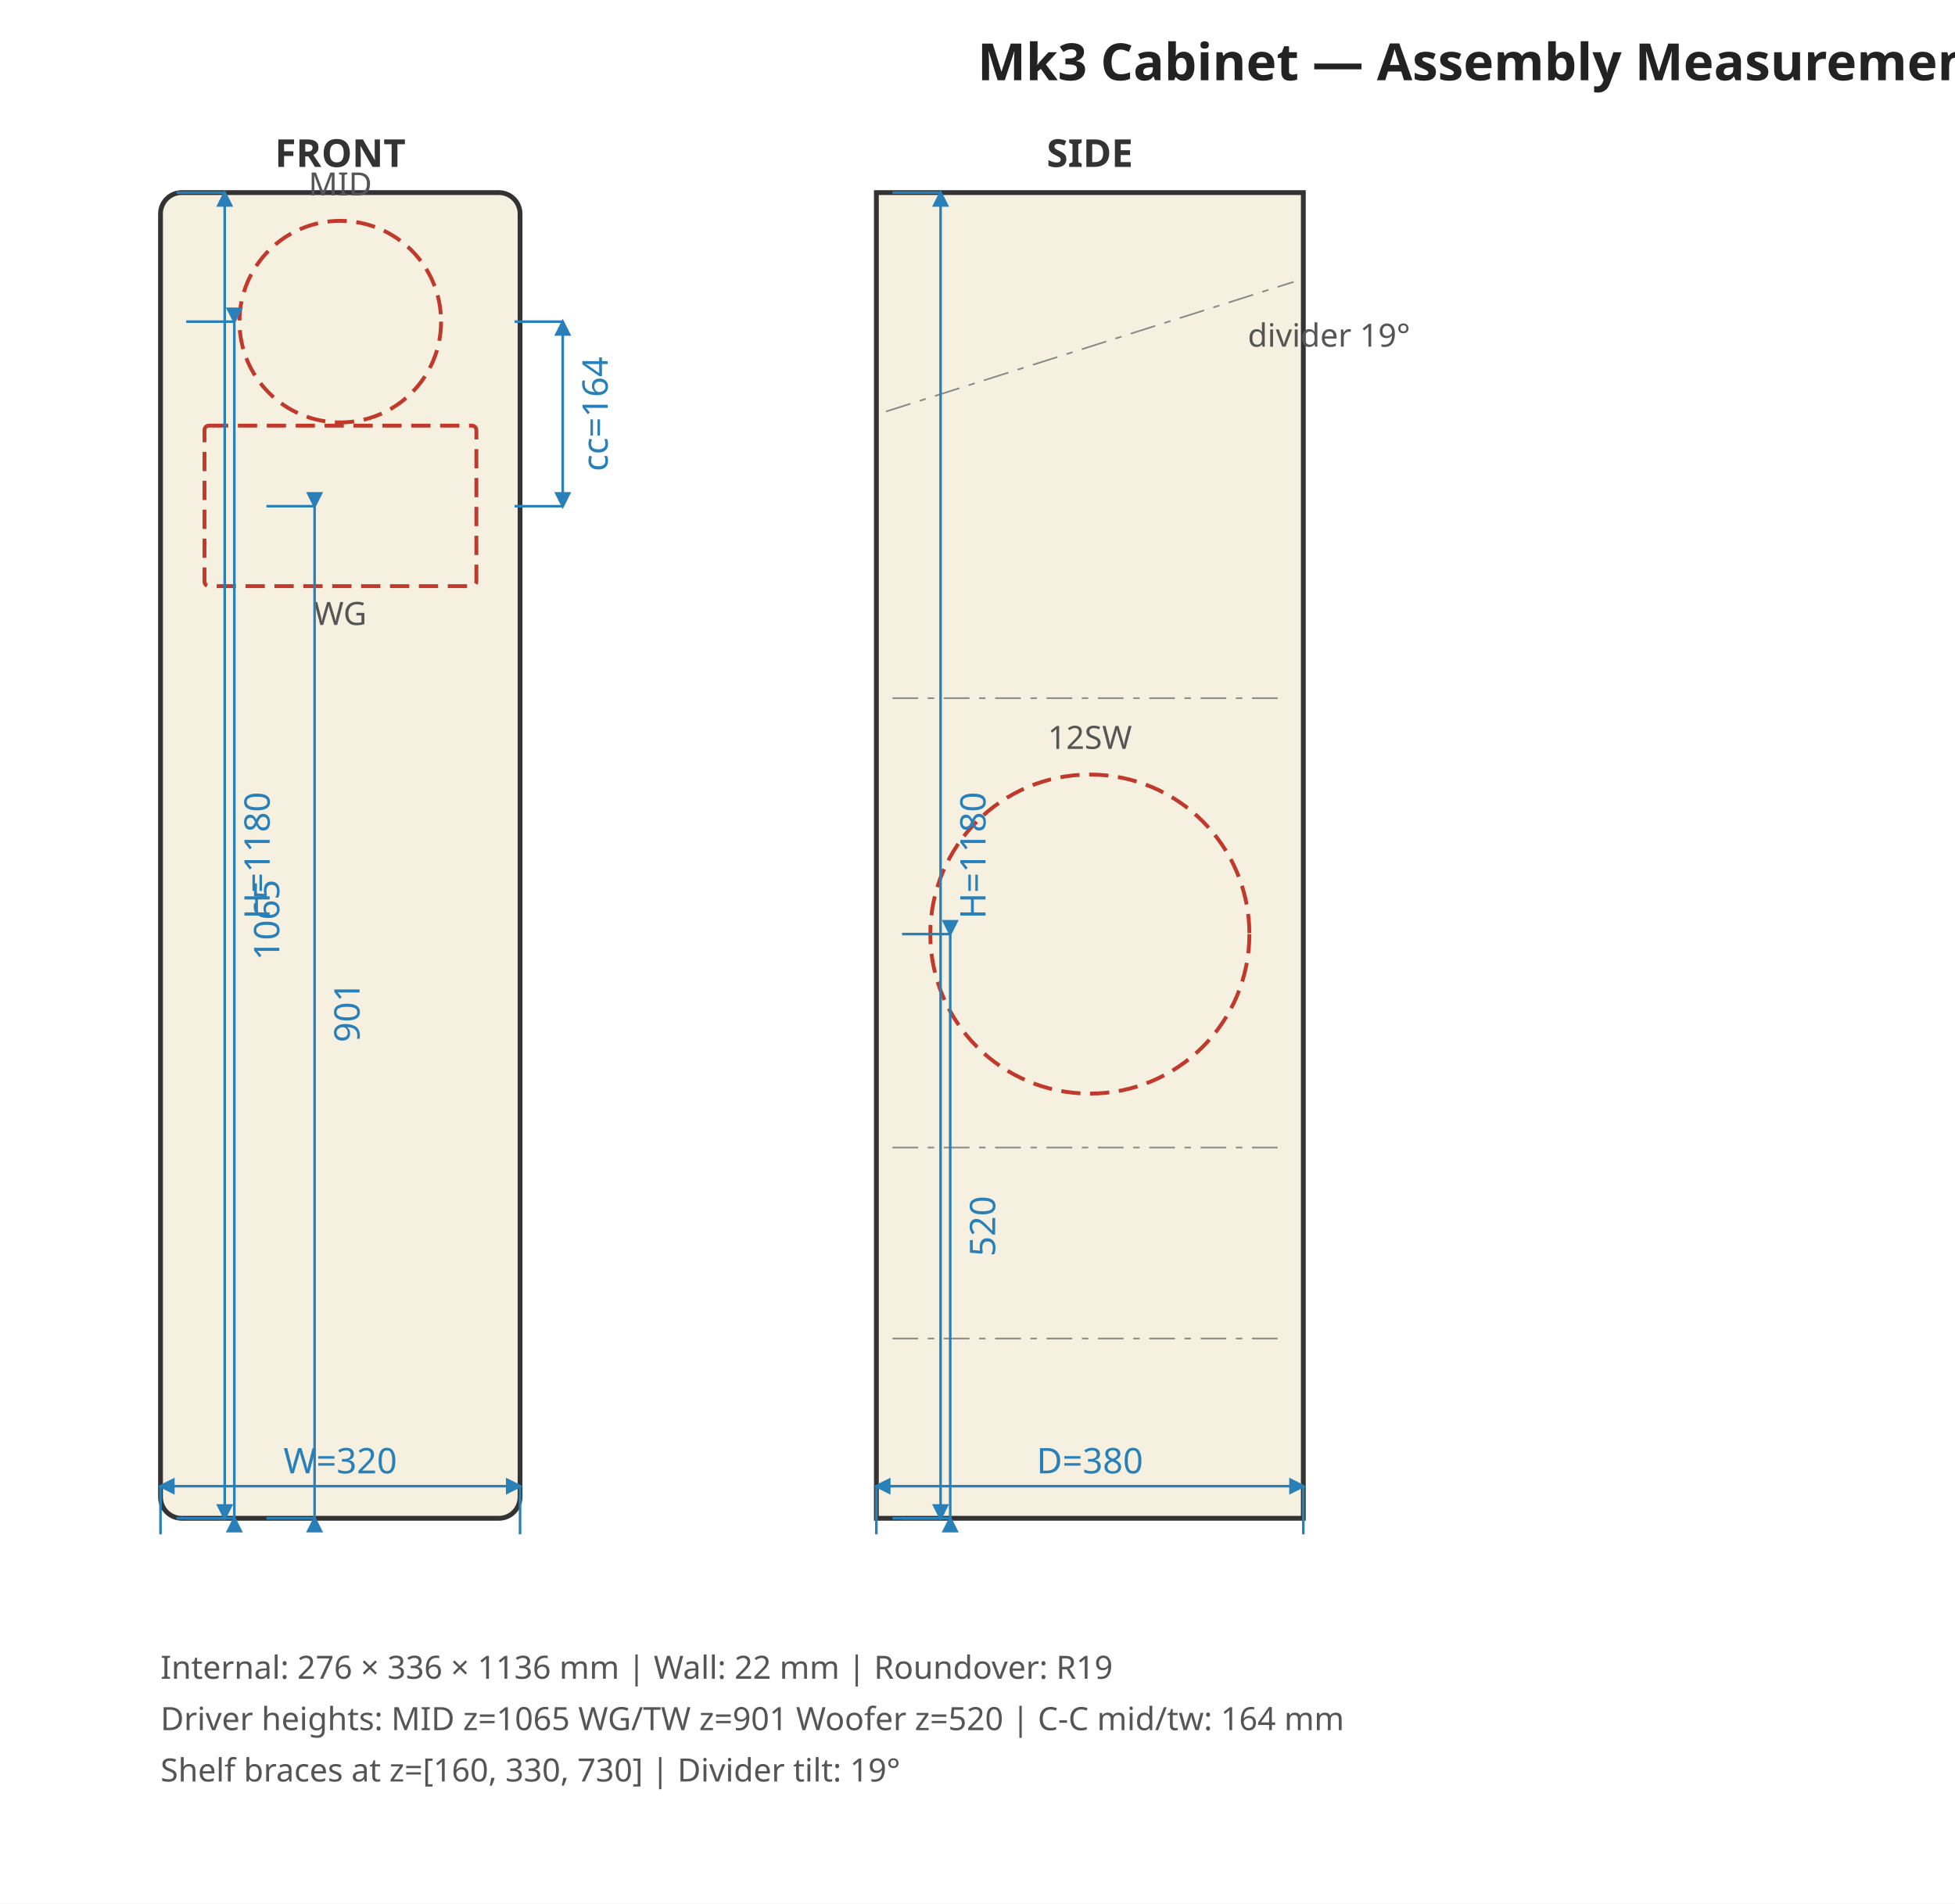
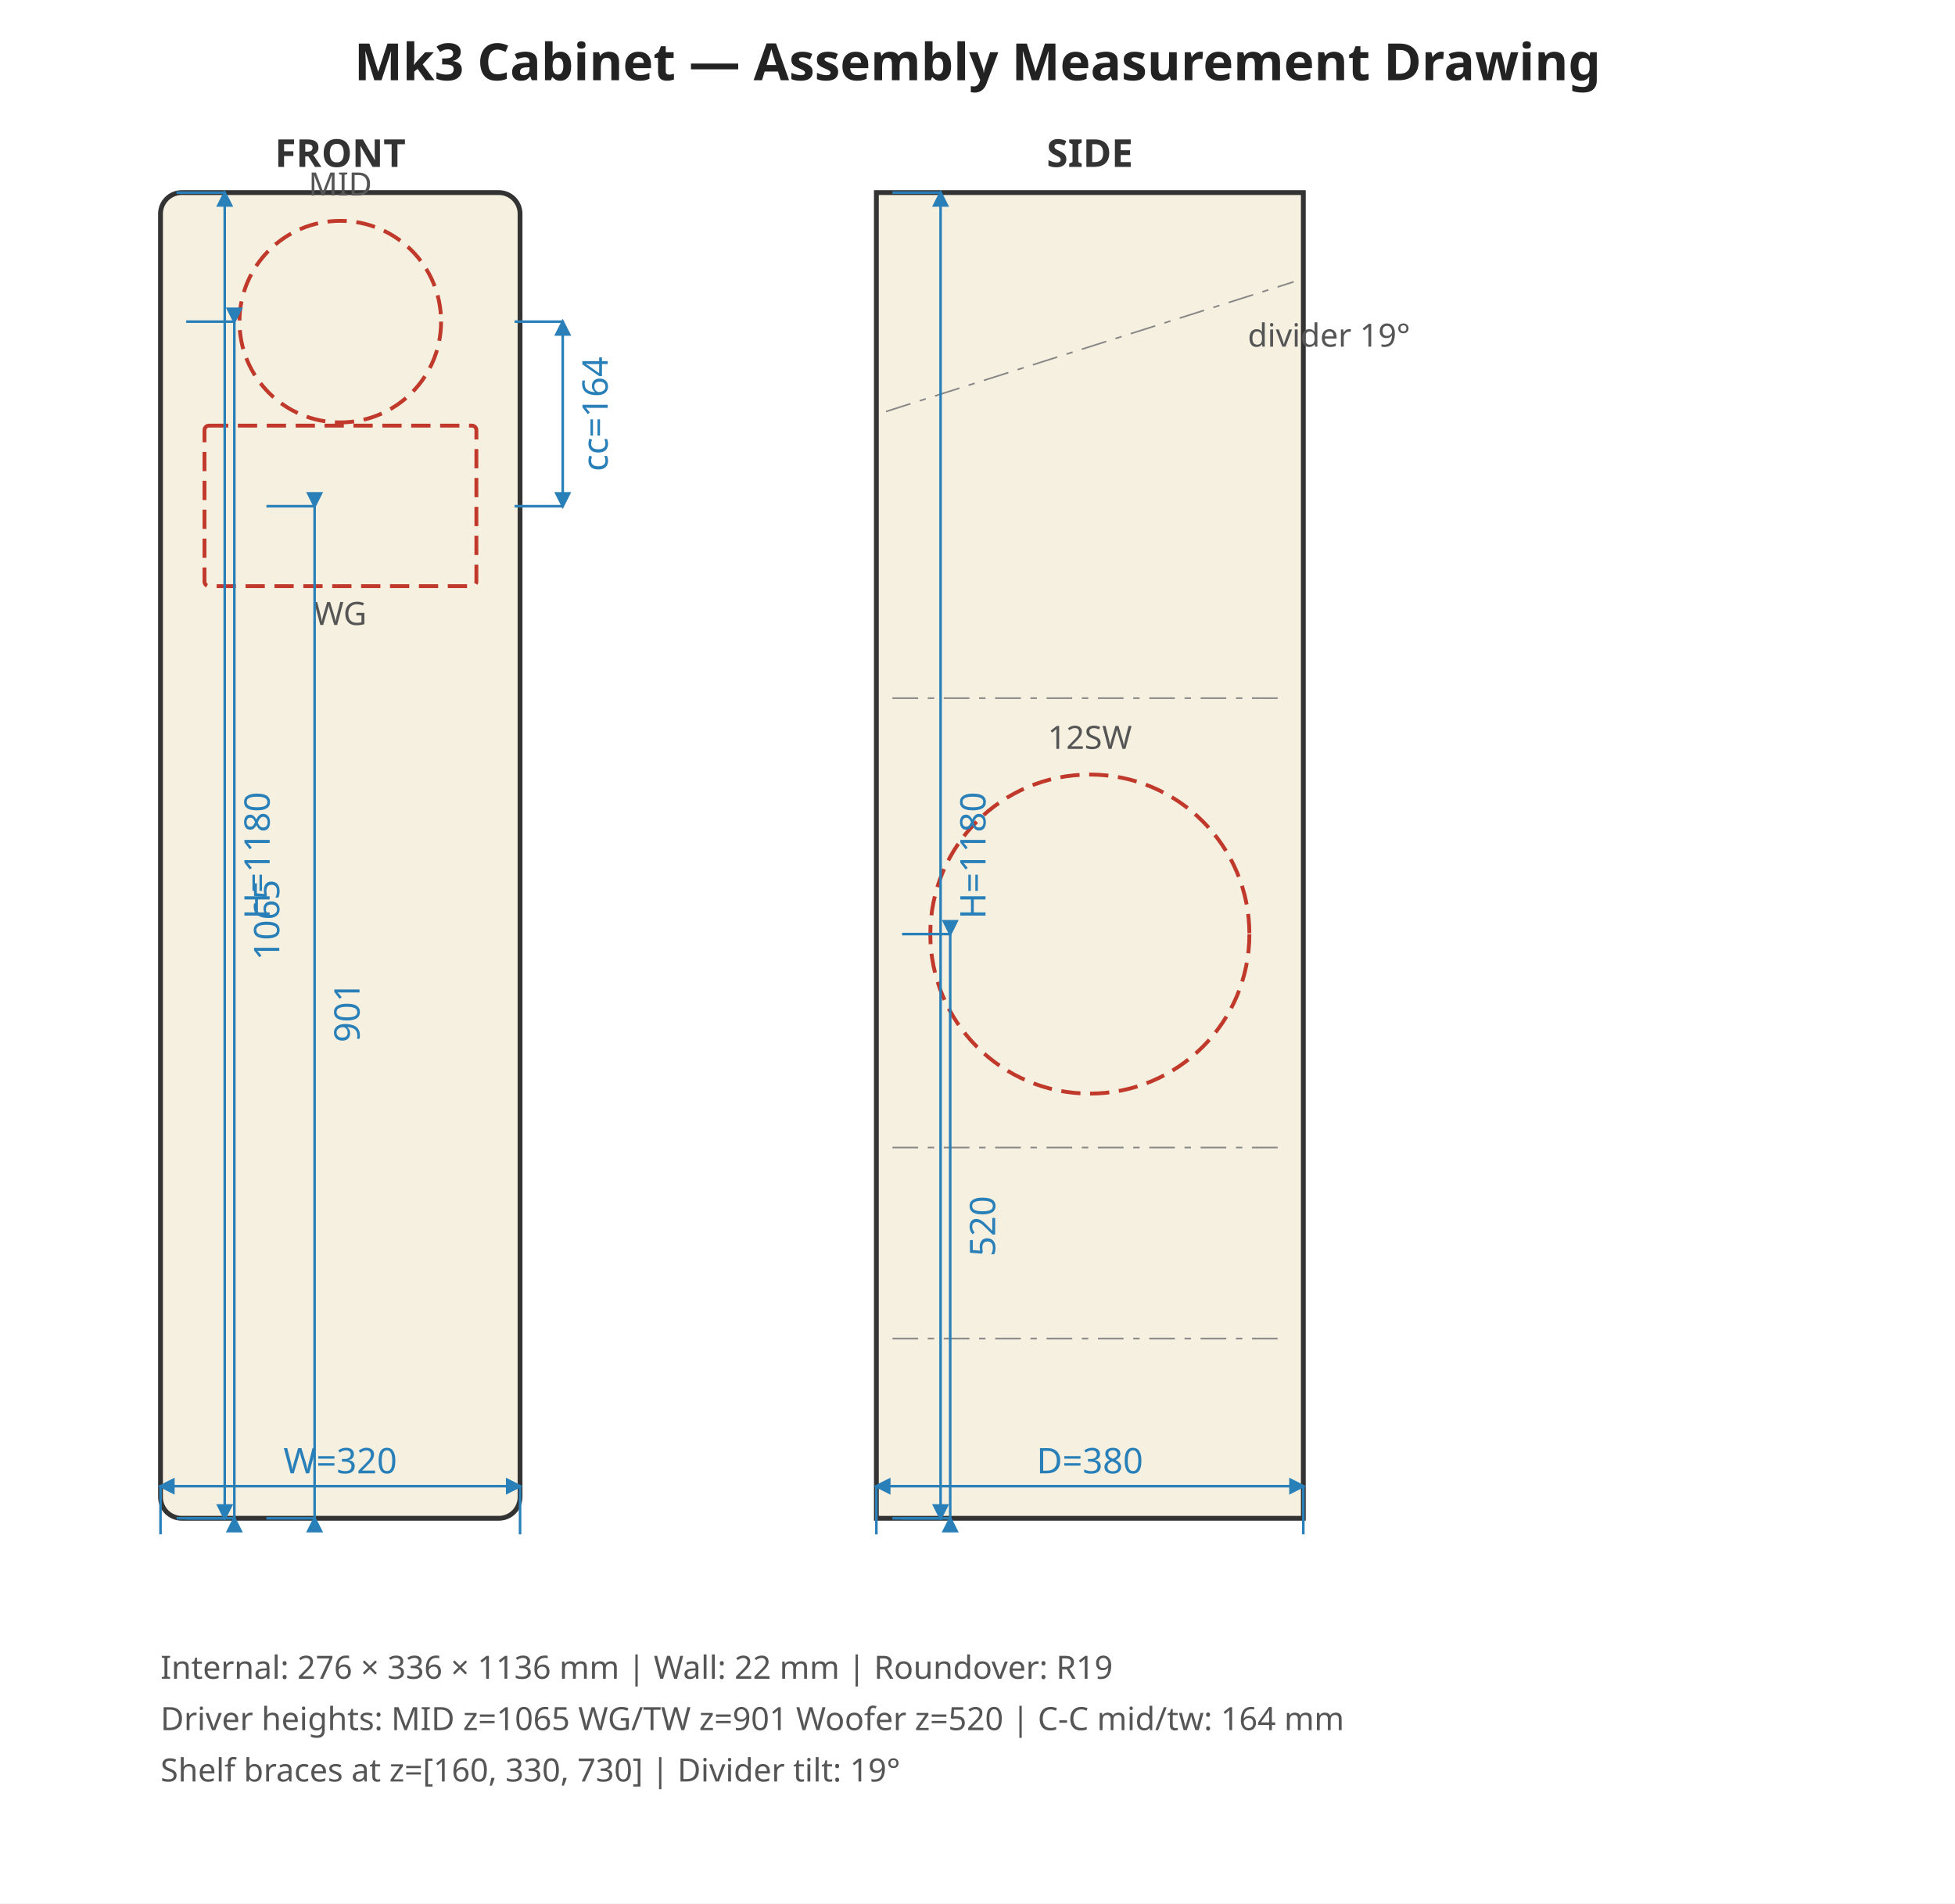
<svg xmlns="http://www.w3.org/2000/svg" width="609" height="593.0" viewBox="0 0 609 593.0">
  <style>.panel { fill: #f5f0e0; stroke: #333; stroke-width: 1.5; }
.cutout { fill: none; stroke: #c0392b; stroke-width: 1.2; stroke-dasharray: 6,3; }
.rebate { fill: #faebe0; stroke: #e67e22; stroke-width: 1.0; stroke-dasharray: 4,2; }
.pilot { fill: #333; }
.dim-line { stroke: #2980b9; stroke-width: 0.8; fill: none; }
.dim-text { fill: #2980b9; font-family: sans-serif; font-size: 11px; text-anchor: middle; }
.dim-text-v { fill: #2980b9; font-family: sans-serif; font-size: 11px; text-anchor: middle; }
.label { fill: #333; font-family: sans-serif; font-size: 12px; text-anchor: middle; font-weight: bold; }
.label-sm { fill: #555; font-family: sans-serif; font-size: 10px; text-anchor: middle; }
.label-driver { fill: #c0392b; font-family: sans-serif; font-size: 11px; text-anchor: middle; font-weight: bold; }
- .title-text { fill: #222; font-family: sans-serif; font-size: 16px; font-weight: bold; }
+ .title-text { fill: #222; font-family: sans-serif; font-size: 16px; font-weight: bold; text-anchor: middle; }
+ .subtitle { fill: #555; font-family: sans-serif; font-size: 10px; text-anchor: middle; }
.note { fill: #555; font-family: sans-serif; font-size: 10px; }
.arrow { stroke: #2980b9; stroke-width: 0.8; fill: #2980b9; }
.center-line { stroke: #888; stroke-width: 0.5; stroke-dasharray: 8,3,2,3; }
</style>
  <rect width="609" height="593.0" fill="white" />
  <text x="304.5" y="25.0" class="title-text">Mk3 Cabinet — Assembly Measurement Drawing</text>
  <rect x="50.0" y="60.0" width="112.0" height="413.0" rx="6.6" ry="6.6" class="panel" />
  <text x="106.0" y="52.0" class="label">FRONT</text>
  <circle cx="106.0" cy="100.2" r="31.4" class="cutout" />
  <text x="106.0" y="60.9" class="label-sm">MID</text>
  <rect x="63.7" y="132.6" width="84.7" height="50.0" rx="1.4" ry="1.4" class="cutout" />
  <text x="106.0" y="194.7" class="label-sm">WG</text>
  <line x1="50.0" y1="478.0" x2="50.0" y2="463.0" class="dim-line" />
  <line x1="162.0" y1="478.0" x2="162.0" y2="463.0" class="dim-line" />
  <line x1="50.0" y1="463.0" x2="162.0" y2="463.0" class="dim-line" />
  <polygon points="50.0,463.0 54.0,461.0 54.0,465.0" class="arrow" />
  <polygon points="162.0,463.0 158.0,461.0 158.0,465.0" class="arrow" />
  <text x="106.0" y="459.0" class="dim-text">W=320</text>
  <line x1="55.0" y1="60.0" x2="70.0" y2="60.0" class="dim-line" />
  <line x1="55.0" y1="473.0" x2="70.0" y2="473.0" class="dim-line" />
  <line x1="70.0" y1="60.0" x2="70.0" y2="473.0" class="dim-line" />
  <polygon points="70.0,60.0 68.0,64.0 72.0,64.0" class="arrow" />
  <polygon points="70.0,473.0 68.0,469.0 72.0,469.0" class="arrow" />
  <text x="84.0" y="266.5" class="dim-text-v" transform="rotate(-90 84.0 266.5)">H=1180</text>
  <line x1="58.0" y1="473.0" x2="73.0" y2="473.0" class="dim-line" />
  <line x1="58.0" y1="100.2" x2="73.0" y2="100.2" class="dim-line" />
  <line x1="73.0" y1="473.0" x2="73.0" y2="100.2" class="dim-line" />
  <polygon points="73.0,473.0 71.0,477.0 75.0,477.0" class="arrow" />
  <polygon points="73.0,100.2 71.0,96.2 75.0,96.2" class="arrow" />
  <text x="87.0" y="286.6" class="dim-text-v" transform="rotate(-90 87.0 286.6)">1065</text>
  <line x1="83.0" y1="473.0" x2="98.0" y2="473.0" class="dim-line" />
  <line x1="83.0" y1="157.7" x2="98.0" y2="157.7" class="dim-line" />
  <line x1="98.0" y1="473.0" x2="98.0" y2="157.7" class="dim-line" />
  <polygon points="98.0,473.0 96.0,477.0 100.0,477.0" class="arrow" />
  <polygon points="98.0,157.7 96.0,153.7 100.0,153.7" class="arrow" />
  <text x="112.0" y="315.3" class="dim-text-v" transform="rotate(-90 112.0 315.3)">901</text>
  <line x1="160.3" y1="100.2" x2="175.3" y2="100.2" class="dim-line" />
  <line x1="160.3" y1="157.7" x2="175.3" y2="157.7" class="dim-line" />
  <line x1="175.3" y1="100.2" x2="175.3" y2="157.7" class="dim-line" />
  <polygon points="175.3,100.2 173.3,104.2 177.3,104.2" class="arrow" />
  <polygon points="175.3,157.7 173.3,153.7 177.3,153.7" class="arrow" />
  <text x="189.3" y="129.0" class="dim-text-v" transform="rotate(-90 189.3 129.0)">cc=164</text>
  <rect x="273.0" y="60.0" width="133.0" height="413.0" class="panel" />
  <text x="339.5" y="52.0" class="label">SIDE</text>
  <circle cx="339.5" cy="291.0" r="49.7" class="cutout" />
  <text x="339.5" y="233.3" class="label-sm">12SW</text>
  <line x1="276.0" y1="128.2" x2="403.0" y2="87.8" class="center-line" />
  <text x="414.0" y="108.0" class="label-sm">divider 19°</text>
  <line x1="278.0" y1="417.0" x2="401.0" y2="417.0" class="center-line" />
  <line x1="278.0" y1="357.5" x2="401.0" y2="357.5" class="center-line" />
  <line x1="278.0" y1="217.5" x2="401.0" y2="217.5" class="center-line" />
  <line x1="273.0" y1="478.0" x2="273.0" y2="463.0" class="dim-line" />
  <line x1="406.0" y1="478.0" x2="406.0" y2="463.0" class="dim-line" />
  <line x1="273.0" y1="463.0" x2="406.0" y2="463.0" class="dim-line" />
  <polygon points="273.0,463.0 277.0,461.0 277.0,465.0" class="arrow" />
  <polygon points="406.0,463.0 402.0,461.0 402.0,465.0" class="arrow" />
  <text x="339.5" y="459.0" class="dim-text">D=380</text>
  <line x1="278.0" y1="60.0" x2="293.0" y2="60.0" class="dim-line" />
  <line x1="278.0" y1="473.0" x2="293.0" y2="473.0" class="dim-line" />
  <line x1="293.0" y1="60.0" x2="293.0" y2="473.0" class="dim-line" />
  <polygon points="293.0,60.0 291.0,64.0 295.0,64.0" class="arrow" />
  <polygon points="293.0,473.0 291.0,469.0 295.0,469.0" class="arrow" />
  <text x="307.0" y="266.5" class="dim-text-v" transform="rotate(-90 307.0 266.5)">H=1180</text>
  <line x1="281.0" y1="473.0" x2="296.0" y2="473.0" class="dim-line" />
  <line x1="281.0" y1="291.0" x2="296.0" y2="291.0" class="dim-line" />
  <line x1="296.0" y1="473.0" x2="296.0" y2="291.0" class="dim-line" />
  <polygon points="296.0,473.0 294.0,477.0 298.0,477.0" class="arrow" />
  <polygon points="296.0,291.0 294.0,287.0 298.0,287.0" class="arrow" />
  <text x="310.0" y="382.0" class="dim-text-v" transform="rotate(-90 310.0 382.0)">520</text>
  <text x="50.0" y="523.0" class="note">Internal: 276 × 336 × 1136 mm  |  Wall: 22 mm  |  Roundover: R19</text>
  <text x="50.0" y="539.0" class="note">Driver heights: MID z=1065  WG/TW z=901  Woofer z=520  |  C-C mid/tw: 164 mm</text>
  <text x="50.0" y="555.0" class="note">Shelf braces at z=[160, 330, 730]  |  Divider tilt: 19°</text>
</svg>
